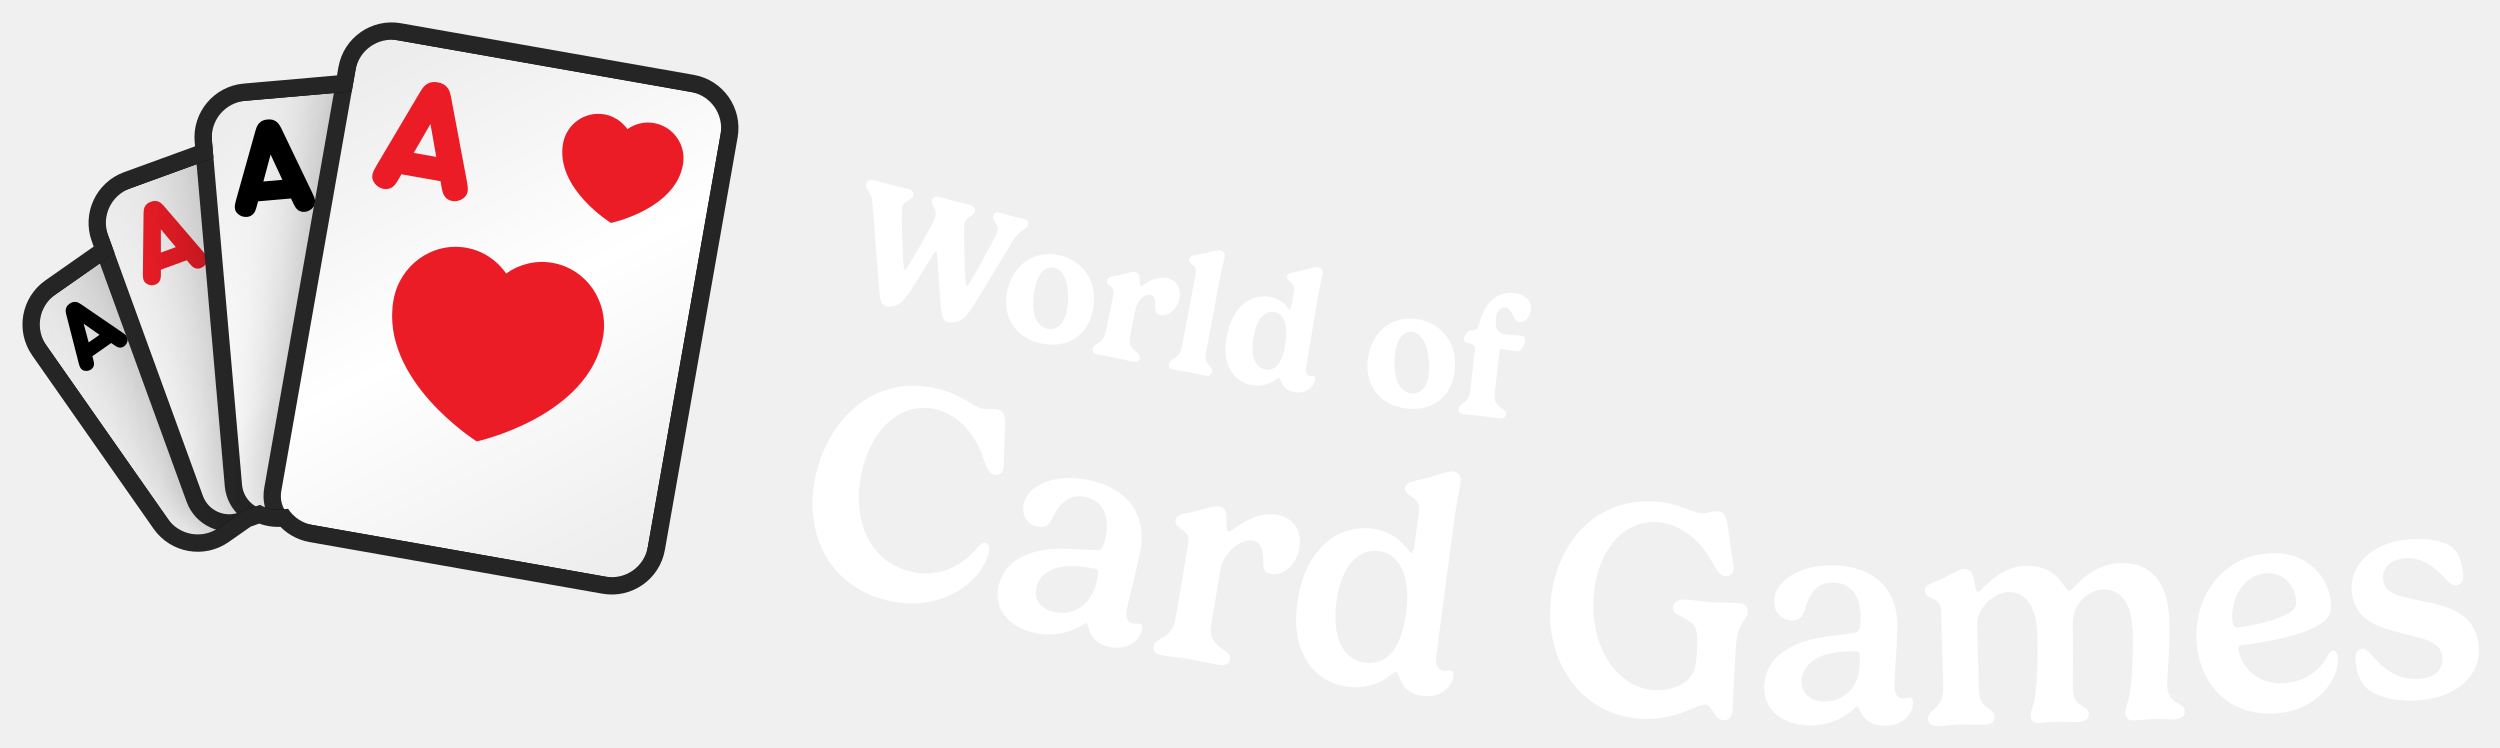
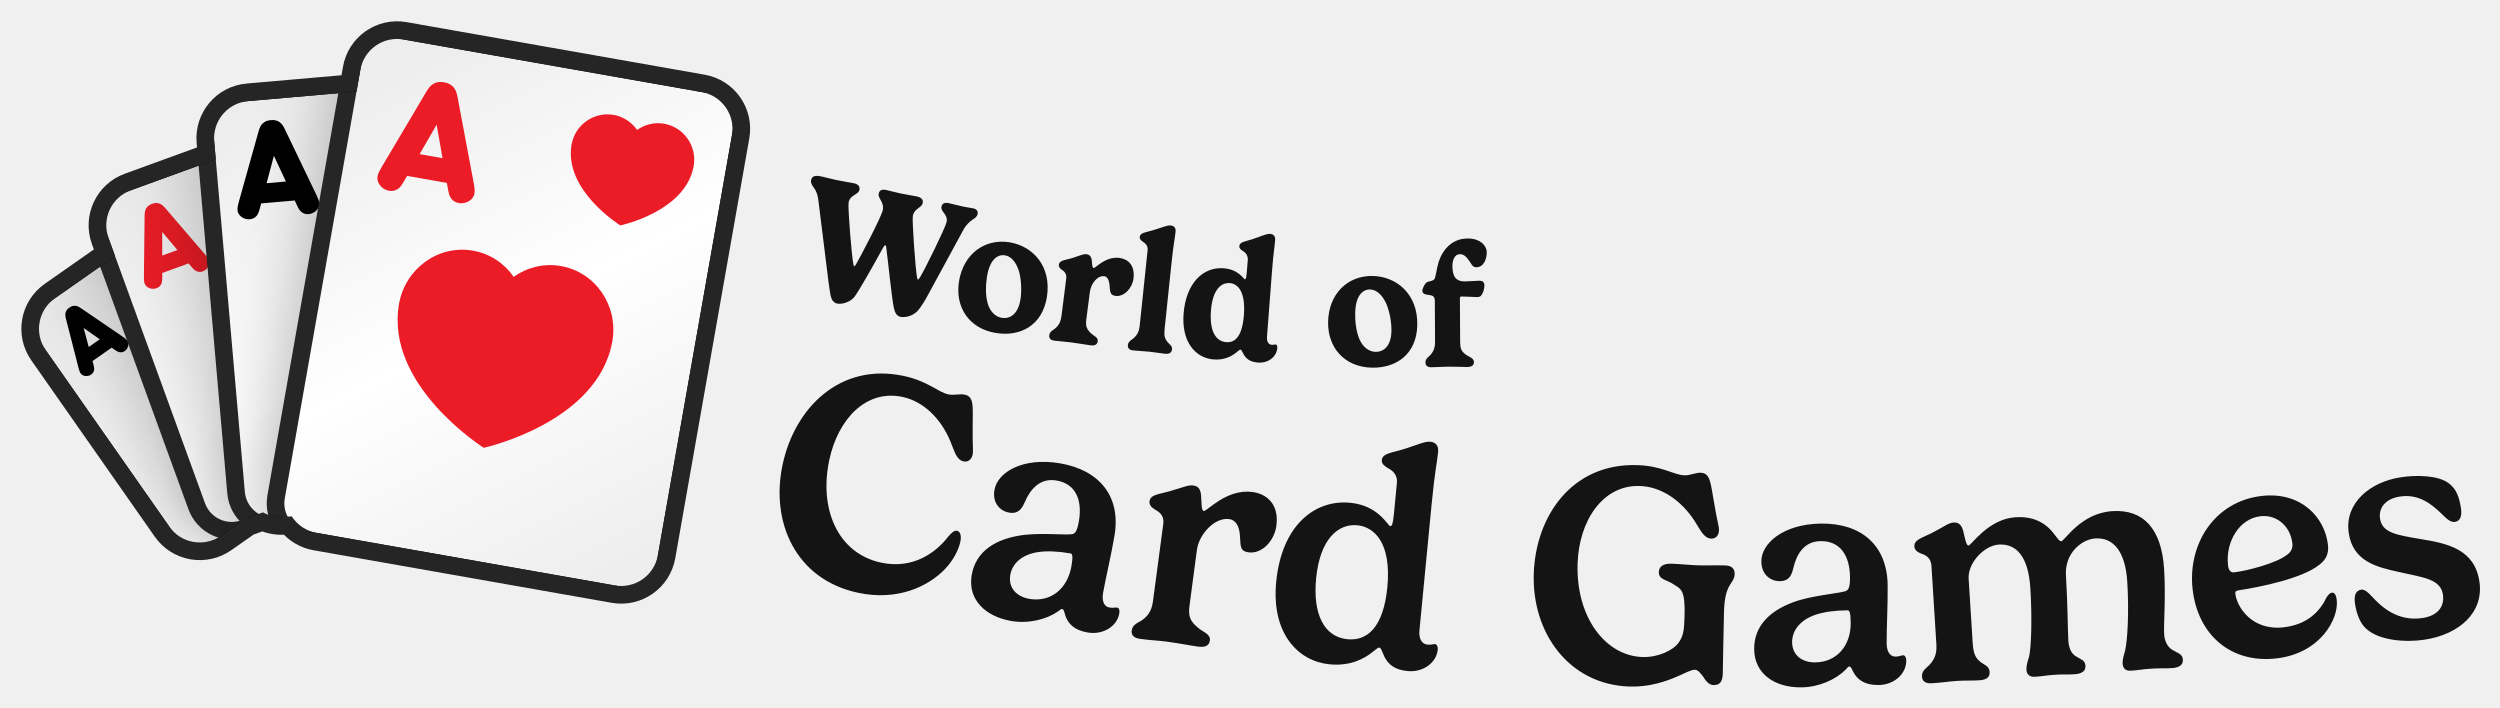
- <svg xmlns="http://www.w3.org/2000/svg" xmlns:xlink="http://www.w3.org/1999/xlink" viewBox="-3.68 -3.68 435.23 130.06" width="435.23" height="130.06">
+ <svg xmlns="http://www.w3.org/2000/svg" xmlns:xlink="http://www.w3.org/1999/xlink" viewBox="-3.42 -3.42 427.58 120.99" width="427.58" height="120.99">
  <defs>
    <rect id="path-1" x="0" y="0" width="5464" height="1280" />
    <rect id="path-3" x="0" y="0" width="1279.966" height="1280" />
    <path d="M654.667,7.381 L1041.451,230.691 C1067.755,245.877 1076.767,279.512 1061.581,305.816 L747.051,850.597 C731.865,876.902 698.23,885.914 671.926,870.727 L285.142,647.418 C271.344,639.451 262.304,626.408 259.019,612.01 L248.673,609.238 C237.588,606.268 228.207,600.115 221.247,592.027 L200.473,592.025 C198.498,592.025 196.547,591.921 194.626,591.718 L151.468,603.281 C122.13,611.142 91.974,593.731 84.112,564.393 L1.886,257.522 C-5.975,228.183 11.436,198.027 40.774,190.166 L145.477,162.11 L145.477,133.795 C145.477,103.422 170.1,78.799 200.473,78.799 L333.867,78.799 L340.716,53.24 C348.577,23.901 378.734,6.491 408.072,14.352 L563.147,55.903 L579.542,27.511 C594.728,1.207 628.363,-7.806 654.667,7.381 Z" id="path-5" />
    <filter x="-59.0%" y="-44.4%" width="218.0%" height="188.8%" filterUnits="objectBoundingBox" id="filter-7">
      <feOffset dx="0" dy="0" in="SourceAlpha" result="shadowOffsetOuter1" />
      <feGaussianBlur stdDeviation="64" in="shadowOffsetOuter1" result="shadowBlurOuter1" />
      <feColorMatrix values="0 0 0 0 0   0 0 0 0 0   0 0 0 0 0  0 0 0 0.32 0" type="matrix" in="shadowBlurOuter1" result="shadowMatrixOuter1" />
      <feMerge>
        <feMergeNode in="shadowMatrixOuter1" />
        <feMergeNode in="SourceGraphic" />
      </feMerge>
    </filter>
    <linearGradient x1="21.639%" y1="0%" x2="78.361%" y2="100%" id="linearGradient-8">
      <stop stop-color="#EDEDED" offset="0%" />
      <stop stop-color="#FFFFFF" offset="50.295%" />
      <stop stop-color="#EEEEEE" offset="100%" />
    </linearGradient>
    <filter x="-49.2%" y="-37.0%" width="198.3%" height="174.0%" filterUnits="objectBoundingBox" id="filter-9">
      <feOffset dx="0" dy="0" in="SourceAlpha" result="shadowOffsetOuter1" />
      <feGaussianBlur stdDeviation="64" in="shadowOffsetOuter1" result="shadowBlurOuter1" />
      <feColorMatrix values="0 0 0 0 0   0 0 0 0 0   0 0 0 0 0  0 0 0 0.32 0" type="matrix" in="shadowBlurOuter1" result="shadowMatrixOuter1" />
      <feMerge>
        <feMergeNode in="shadowMatrixOuter1" />
        <feMergeNode in="SourceGraphic" />
      </feMerge>
    </filter>
    <linearGradient x1="21.639%" y1="0%" x2="78.361%" y2="100%" id="linearGradient-10">
      <stop stop-color="#EDEDED" offset="0%" />
      <stop stop-color="#FFFFFF" offset="50.295%" />
      <stop stop-color="#EEEEEE" offset="100%" />
    </linearGradient>
    <filter x="-41.0%" y="-30.9%" width="181.9%" height="161.7%" filterUnits="objectBoundingBox" id="filter-11">
      <feOffset dx="0" dy="0" in="SourceAlpha" result="shadowOffsetOuter1" />
      <feGaussianBlur stdDeviation="64" in="shadowOffsetOuter1" result="shadowBlurOuter1" />
      <feColorMatrix values="0 0 0 0 0   0 0 0 0 0   0 0 0 0 0  0 0 0 0.32 0" type="matrix" in="shadowBlurOuter1" result="shadowMatrixOuter1" />
      <feMerge>
        <feMergeNode in="shadowMatrixOuter1" />
        <feMergeNode in="SourceGraphic" />
      </feMerge>
    </filter>
    <linearGradient x1="21.639%" y1="0%" x2="78.361%" y2="100%" id="linearGradient-12">
      <stop stop-color="#EDEDED" offset="0%" />
      <stop stop-color="#FFFFFF" offset="50.295%" />
      <stop stop-color="#EEEEEE" offset="100%" />
    </linearGradient>
    <filter x="-34.1%" y="-25.7%" width="168.3%" height="151.4%" filterUnits="objectBoundingBox" id="filter-13">
      <feOffset dx="0" dy="0" in="SourceAlpha" result="shadowOffsetOuter1" />
      <feGaussianBlur stdDeviation="64" in="shadowOffsetOuter1" result="shadowBlurOuter1" />
      <feColorMatrix values="0 0 0 0 0   0 0 0 0 0   0 0 0 0 0  0 0 0 0.32 0" type="matrix" in="shadowBlurOuter1" result="shadowMatrixOuter1" />
      <feMerge>
        <feMergeNode in="shadowMatrixOuter1" />
        <feMergeNode in="SourceGraphic" />
      </feMerge>
    </filter>
    <linearGradient x1="21.639%" y1="0%" x2="78.361%" y2="100%" id="linearGradient-14">
      <stop stop-color="#EDEDED" offset="0%" />
      <stop stop-color="#FFFFFF" offset="50.295%" />
      <stop stop-color="#EEEEEE" offset="100%" />
    </linearGradient>
  </defs>
  <g transform="translate(-11.594,-23.478) scale(0.11594)">
    <mask id="mask-4" fill="white">
      <use xlink:href="#path-3" />
    </mask>
    <g id="Mask" />
    <g id="Group" stroke-width="1" fill-rule="evenodd" mask="url(#mask-4)">
      <g transform="translate(700.504, 678.0126) rotate(-20) translate(-700.504, -678.0126)translate(166.0272, 238.9585)">
        <g transform="translate(-0, -0)">
          <mask id="mask-6" fill="white">
            <use xlink:href="#path-5" />
          </mask>
          <path stroke="#252525" stroke-width="26" d="M661.167,-3.877 L1047.951,219.432 C1080.473,238.209 1091.616,279.794 1072.839,312.316 L758.31,857.097 C739.533,889.619 697.948,900.762 665.426,881.986 L278.642,658.676 C264.448,650.481 253.966,637.684 248.632,622.685 L245.308,621.795 C234.009,618.767 223.884,612.979 215.705,605.026 L200.473,605.025 C198.91,605.025 197.353,604.972 195.803,604.861 L154.833,615.838 C118.559,625.557 81.275,604.031 71.555,567.758 L-10.671,260.886 C-20.39,224.613 1.136,187.328 37.41,177.609 L132.477,152.135 L132.477,133.795 C132.477,96.242 162.92,65.799 200.473,65.799 L323.892,65.799 L328.159,49.875 C337.879,13.602 375.163,-7.925 411.436,1.795 L556.877,40.764 L568.283,21.011 C587.06,-11.511 628.645,-22.654 661.167,-3.877 Z" />
          <g mask="url(#mask-6)">
            <g transform="translate(-12.346, -20.1207)">
              <g id="small_spade_1" filter="url(#filter-7)" transform="translate(210.9129, 389.3938) rotate(-15) translate(-210.9129, -389.3938)translate(49.8576, 175.5497)">
                <rect id="Background" stroke="#252525" stroke-width="26" fill="url(#linearGradient-8)" x="-13" y="-13" width="348.11" height="453.688" rx="54.996" />
                <path d="M243.897,27.593 C243.897,27.593 294.439,46.921 294.501,83.212 C294.501,98.995 281.209,111.813 264.79,111.831 C259.556,111.836 254.629,110.478 250.35,108.157 L256.538,128.766 L231.229,128.766 L237.404,108.197 C233.153,110.517 228.26,111.881 223.047,111.892 C206.62,111.901 193.284,99.118 193.266,83.326 C193.205,47.045 243.897,27.593 243.897,27.593 Z" id="Spade-small" fill="#000000" />
                <path d="M24.778,103.856 L51.007,34.253 C52.733,29.769 54.044,27.838 56.046,26.251 C58.462,24.32 61.015,23.561 64.605,23.561 C68.194,23.561 70.748,24.32 73.164,26.251 C75.165,27.838 76.477,29.769 78.202,34.253 L104.431,103.856 C106.709,109.926 108.228,114.686 103.603,119.308 C101.463,121.446 98.219,122.895 94.906,122.895 C92.214,122.895 89.798,121.998 88.073,120.412 C86.002,118.549 85.105,116.687 83.31,111.72 L81.861,107.719 L47.349,107.719 L45.899,111.72 C44.105,116.687 43.207,118.549 41.137,120.412 C39.411,121.998 36.995,122.895 34.303,122.895 C30.99,122.895 27.746,121.446 25.606,119.308 C20.982,114.686 22.5,109.926 24.778,103.856 Z M74.544,87.576 L64.605,60.259 L54.665,87.576 L74.544,87.576 Z" id="A" fill="#000000" />
              </g>
              <g id="small_diamond_1" filter="url(#filter-9)" transform="translate(351.0898, 355.5329) rotate(-360) translate(-351.0898, -355.5329)translate(157.8235, 98.9199)">
                <rect id="Background" stroke="#252525" stroke-width="26" fill="url(#linearGradient-10)" x="-13" y="-13" width="412.533" height="539.226" rx="54.996" />
                <polygon id="Diamond-small" fill="#EB1B28" points="300.954 22.074 353.401 93.826 300.954 165.557 248.485 93.826" />
                <path d="M29.802,125.878 L61.277,42.355 C63.348,36.974 64.921,34.657 67.323,32.753 C70.222,30.435 73.287,29.524 77.594,29.524 C81.901,29.524 84.966,30.435 87.865,32.753 C90.267,34.657 91.841,36.974 93.911,42.355 L125.386,125.878 C128.119,133.163 129.942,138.875 124.392,144.421 C121.824,146.987 117.932,148.725 113.956,148.725 C110.725,148.725 107.826,147.649 105.756,145.745 C103.271,143.51 102.194,141.275 100.041,135.315 L98.301,130.514 L56.887,130.514 L55.148,135.315 C52.994,141.275 51.917,143.51 49.432,145.745 C47.362,147.649 44.463,148.725 41.232,148.725 C37.257,148.725 33.364,146.987 30.796,144.421 C25.247,138.875 27.069,133.163 29.802,125.878 Z M89.521,106.343 L77.594,73.562 L65.667,106.343 L89.521,106.343 Z" id="A" fill="#EB1B28" />
              </g>
              <g id="small_clover_1" filter="url(#filter-11)" transform="translate(511.6136, 377.7066) rotate(-345) translate(-511.6136, -377.7066)translate(279.6941, 69.771)">
                <rect id="Background" stroke="#252525" stroke-width="26" fill="url(#linearGradient-12)" x="-13" y="-13" width="489.839" height="641.871" rx="54.996" />
                <path d="M347.866,39.734 C367.599,39.734 383.595,55.536 383.595,75.06 C383.595,84.425 379.905,92.946 373.883,99.274 C378.307,97.333 383.203,96.253 388.353,96.253 C408.072,96.253 424.081,112.082 424.081,131.58 C424.081,151.104 408.072,166.919 388.353,166.919 C372.39,166.919 358.858,156.556 354.282,142.251 C354.334,142.684 354.408,143.092 354.506,143.474 C358.945,160.826 367.798,185.424 367.798,185.424 L328,185.424 C328,185.424 336.827,160.734 341.253,143.474 C341.354,143.079 341.428,142.656 341.479,142.206 C336.916,156.534 323.372,166.919 307.393,166.919 C287.646,166.919 271.677,151.104 271.677,131.58 C271.677,112.082 287.646,96.253 307.393,96.253 C312.539,96.253 317.432,97.331 321.855,99.271 C315.837,92.944 312.15,84.424 312.15,75.06 C312.15,55.536 328.133,39.734 347.866,39.734 Z" id="Clover-small" fill="#000000" />
                <path d="M28.576,146.475 L66.345,46.247 C68.83,39.79 70.719,37.009 73.601,34.724 C77.08,31.943 80.758,30.85 85.926,30.85 C91.095,30.85 94.772,31.943 98.251,34.724 C101.133,37.009 103.022,39.79 105.507,46.247 L143.276,146.475 C146.556,155.216 148.743,162.07 142.084,168.726 C139.003,171.805 134.331,173.891 129.56,173.891 C125.684,173.891 122.205,172.6 119.72,170.315 C116.738,167.633 115.446,164.951 112.862,157.799 L110.775,152.038 L61.078,152.038 L58.99,157.799 C56.406,164.951 55.114,167.633 52.132,170.315 C49.647,172.6 46.168,173.891 42.292,173.891 C37.521,173.891 32.85,171.805 29.768,168.726 C23.109,162.07 25.296,155.216 28.576,146.475 Z M100.239,123.032 L85.926,83.696 L71.613,123.032 L100.239,123.032 Z" id="A" fill="#000000" />
              </g>
              <g id="small_heart_1" filter="url(#filter-13)" transform="translate(675.6425, 459.1748) rotate(-330) translate(-675.6425, -459.1748)translate(397.3371, 89.6494)">
                <rect id="Background" stroke="#252525" stroke-width="26" fill="url(#linearGradient-14)" x="-13" y="-13" width="582.611" height="765.051" rx="54.996" />
                <path d="M341.635,288.824 C315.976,288.845 292.736,299.456 275.815,316.611 C258.851,299.507 235.579,288.948 209.909,288.989 C158.08,289.041 116.117,332.207 116.16,385.365 C116.309,507.485 276.113,572.616 276.113,572.616 C276.113,572.616 435.789,507.092 435.619,384.932 C435.544,331.774 393.497,288.752 341.635,288.824" id="Heart-big" fill="#EB1B28" />
                <path d="M417.458,71.521 C407.751,61.933 394.392,55.711 379.689,55.711 C350.027,55.745 325.983,79.908 326.015,109.677 C326.095,178.084 417.593,214.563 417.593,214.563 C417.593,214.563 508.981,177.883 508.901,109.459 C508.854,79.674 484.777,55.594 455.084,55.627 C440.412,55.627 427.165,61.899 417.458,71.521 Z" id="Heart-small" fill="#EB1B28" />
                <path d="M56.059,190.564 L101.383,70.289 C104.365,62.541 106.631,59.203 110.09,56.462 C114.264,53.124 118.677,51.813 124.88,51.813 C131.082,51.813 135.495,53.124 139.67,56.462 C143.129,59.203 145.395,62.541 148.377,70.289 L193.701,190.564 C197.637,201.054 200.261,209.278 192.269,217.265 C188.572,220.96 182.966,223.464 177.241,223.464 C172.589,223.464 168.415,221.914 165.433,219.172 C161.855,215.954 160.304,212.735 157.203,204.153 L154.698,197.239 L95.061,197.239 L92.556,204.153 C89.455,212.735 87.905,215.954 84.327,219.172 C81.345,221.914 77.17,223.464 72.518,223.464 C66.793,223.464 61.187,220.96 57.49,217.265 C49.499,209.278 52.123,201.054 56.059,190.564 Z M142.055,162.432 L124.88,115.228 L107.704,162.432 L142.055,162.432 Z" id="A" fill="#EB1B28" />
              </g>
            </g>
          </g>
        </g>
      </g>
    </g>
  </g>
-   <path fill="#ffffff" d="M158.8 40.6C159.02 40.23 159.2 40.02 159.3 40.04C159.37 40.06 159.44 40.2 159.44 40.48C159.65 42.76 159.99 49.45 160.27 50.87C160.43 51.69 160.68 52.24 161.39 52.42C161.82 52.53 163.27 52.52 164.29 51.53C164.83 50.99 165.69 49.76 166.32 48.69L172.69 38.17C173.9 36.13 175.06 36.43 175.32 35.45C175.44 34.96 175.2 34.59 174.64 34.45C174.06 34.3 173.49 34.21 172.91 34.06C172.28 33.9 171.06 33.51 170.5 33.36C169.68 33.15 169.33 33.44 169.21 33.9C168.98 34.78 170.3 35.26 169.96 36.55C169.7 37.56 165.82 44.56 165 45.76C164.81 46.03 164.67 46.19 164.6 46.17C164.55 46.16 164.5 46.03 164.46 45.77C164.26 44.46 164.04 36 164.24 35.23C164.58 33.93 165.81 33.99 166.03 33.14C166.18 32.55 165.82 32.15 165.1 31.96C164.35 31.77 163.44 31.61 162.29 31.31C161.66 31.15 160.44 30.76 159.87 30.61C159.06 30.4 158.71 30.69 158.59 31.15C158.36 32.03 159.52 32.59 159.14 34.07C158.85 35.17 154.89 41.96 154.18 43.02C154.07 43.2 153.91 43.41 153.83 43.39C153.77 43.37 153.72 43.22 153.7 43.06C153.47 41.7 153.18 33.18 153.38 32.43C153.72 31.11 155.09 31.25 155.32 30.37C155.46 29.84 155.19 29.4 154.43 29.2C153.66 29 152.61 28.81 151.42 28.5C150.21 28.19 149.62 27.96 148.93 27.78C147.89 27.51 147.33 27.61 147.14 28.34C147.02 28.8 147.31 29.29 147.53 29.61C148.04 30.37 148.17 31.11 148.22 31.79L149.31 45.84C149.38 46.86 149.52 47.97 149.54 48.09C149.66 48.91 149.95 49.46 150.66 49.64C151.07 49.75 152.48 49.73 153.5 48.74C154.2 48.04 157.29 43.1 158.8 40.6ZM179.84 42.92C180.82 43.14 181.65 44.12 182.05 45.8C182.35 47.22 182.33 49.14 182 50.61C181.42 53.17 179.95 53.85 178.62 53.55C177.59 53.32 176.71 52.44 176.36 50.93C176.05 49.47 176.23 47.69 176.53 46.35C177.18 43.46 178.58 42.63 179.84 42.92ZM171.7 46.87C170.72 51.23 172.92 55.05 177.45 56.08C181.53 57 185.44 55.35 186.53 50.5C187.7 45.35 184.75 41.65 180.74 40.75C176.52 39.79 172.74 42.27 171.7 46.87ZM196.66 47.66C197.17 47.76 197.44 48.35 197.44 49.3C197.46 50.35 197.38 50.96 198.34 51.15C199.78 51.45 201.28 50.05 201.61 48.45C202.08 46.14 200.89 45.02 199.47 44.72C197.12 44.25 195.27 46.19 194.95 46.13C194.7 46.08 194.74 45.46 194.74 44.87C194.68 44.09 194.42 43.79 193.89 43.68C193.38 43.58 192.92 43.82 191.34 44.18C190.14 44.44 189.21 44.38 189.06 45.13C188.98 45.52 189.2 45.76 189.47 46.01C189.87 46.29 190.32 46.75 190.15 47.59L188.87 53.88C188.72 54.63 188.48 55.37 187.61 55.98C187.28 56.2 186.67 56.41 186.54 57.04C186.46 57.47 186.61 57.88 187.33 58.03C188.57 58.28 189.19 58.33 190.18 58.53C191.62 58.83 192.6 59.1 193.45 59.27C194.3 59.45 194.64 59.15 194.74 58.66C194.87 57.99 194.07 57.67 193.67 57.21C192.98 56.43 192.84 55.91 193.07 54.75L194 50.18C194.29 48.77 195.49 47.42 196.66 47.66ZM209.52 41.05C209.65 40.38 209.34 40.02 208.77 39.91C208.13 39.79 207.16 40.2 205.62 40.5C204.41 40.76 203.48 40.72 203.35 41.42C203.27 41.82 203.53 42.06 203.8 42.29C204.2 42.58 204.64 43.06 204.51 43.79L202.12 56.53C201.98 57.27 201.75 58.01 200.88 58.64C200.57 58.87 199.95 59.08 199.83 59.71C199.75 60.15 199.92 60.56 200.63 60.69C201.69 60.89 202.53 60.97 203.5 61.15C204.26 61.29 205.25 61.56 206.01 61.7C206.86 61.86 207.2 61.56 207.29 61.06C207.42 60.4 206.94 60.21 206.6 59.69C206.24 59.16 206.09 58.67 206.31 57.52L208.36 46.56C209.07 42.75 209.23 42.6 209.52 41.05ZM216.66 60.64C214.84 60.33 213.97 58.42 214.54 55.05C215.13 51.53 216.65 50.37 218.19 50.63C219.52 50.85 220.75 52.31 220.09 56.25C219.48 59.93 218.14 60.88 216.66 60.64ZM221.77 64.6C223.46 64.88 225.02 63.93 225.27 62.39C225.33 62.06 225.22 61.81 225.06 61.79C224.85 61.75 224.68 61.83 224.37 61.78C223.72 61.67 223.58 60.98 223.68 60.41L225.5 49.52C226.14 45.69 226.3 45.54 226.56 43.98C226.68 43.31 226.36 42.96 225.79 42.86C225.14 42.75 224.15 43.17 222.63 43.51C221.41 43.78 220.48 43.76 220.36 44.47C220.3 44.86 220.59 45.11 220.87 45.34C221.27 45.61 221.72 46.16 221.59 46.95L221.24 49.06C221.07 50.04 220.95 50.23 220.8 50.21C220.57 50.17 219.93 48.43 217.33 48C213.97 47.44 210.72 49.83 209.83 55.17C209.01 60.09 211.31 62.89 214.26 63.38C216.16 63.7 217.46 63.05 218.21 62.55C218.6 62.3 218.83 62.1 218.96 62.12C219.14 62.15 219.18 62.4 219.31 62.65C219.74 63.83 220.45 64.37 221.77 64.6ZM242.18 54.1C243.18 54.23 244.1 55.13 244.65 56.76C245.08 58.15 245.23 60.06 245.04 61.57C244.7 64.16 243.3 64.98 241.94 64.8C240.9 64.66 239.94 63.86 239.46 62.39C239.01 60.97 239.02 59.19 239.2 57.82C239.59 54.88 240.9 53.93 242.18 54.1ZM234.45 58.78C233.86 63.21 236.4 66.82 241.01 67.42C245.15 67.97 248.89 65.97 249.54 61.04C250.23 55.8 246.96 52.39 242.88 51.85C238.59 51.29 235.06 54.11 234.45 58.78ZM257.38 57.39C257.41 57.07 257.55 57.04 257.64 57.05C258.14 57.1 260.02 57.43 260.37 57.47C260.66 57.5 260.86 57.44 260.99 57.33C261.45 56.98 261.75 56.16 261.8 55.67C261.88 54.99 261.51 54.79 261.04 54.74C260.65 54.69 259.11 54.62 258.58 54.57C256.89 54.38 256.58 53.3 256.76 51.7C256.88 50.62 257.42 49.74 258.27 49.84C259.11 49.93 259.47 50.7 259.85 51.42C260.07 51.88 260.2 52.32 260.81 52.39C262.09 52.54 262.74 51.16 262.86 50.06C262.99 48.87 261.96 47.56 259.89 47.32C257.26 47.03 255.43 48.71 254.5 50.75C254.02 51.81 253.68 53.38 253.4 53.6C252.98 53.91 252.41 53.79 252.05 53.97C251.71 54.17 251.21 54.87 251.16 55.32C251.1 55.87 251.61 56 252.44 56.21C252.9 56.36 253.14 56.62 253.07 57.23L252.3 64.2C252.21 64.95 252.02 65.71 251.21 66.4C250.9 66.65 250.32 66.91 250.25 67.55C250.2 67.99 250.4 68.38 251.12 68.46C252.17 68.58 253.05 68.6 254.01 68.71C255.48 68.88 256.41 69.05 257.25 69.15C258.12 69.25 258.44 68.92 258.5 68.42C258.57 67.74 257.74 67.45 257.29 67.04C256.53 66.33 256.43 65.86 256.56 64.69Z" />
-   <path fill="#ffffff" d="M138.48 78.46C136.03 88.22 140 98.16 150.61 100.81C157.28 102.49 162.64 100.19 165.65 97.25C167.11 95.78 168.05 94.1 168.41 92.66C168.59 91.94 168.56 90.97 167.91 90.81C167.4 90.68 166.86 91.21 166.33 91.78C164.13 94.44 160.14 97.16 154.74 95.8C147.37 93.96 144.4 86.26 146.49 77.92C148.21 71.05 153.16 66.05 159.39 67.61C162.89 68.49 165.76 71.45 167.28 75.44C167.92 77.13 168.19 78.68 169.43 78.99C170.1 79.16 170.78 78.84 171.02 77.88C171.18 77.21 171.03 76.3 171.2 73C171.3 69.75 171.68 68.01 170.04 67.6C169.14 67.37 168.26 67.7 167.18 67.43C165.51 67.01 163.81 65.05 159.71 64.03C148.9 61.32 140.89 68.83 138.48 78.46ZM187.25 97.49C186.43 101.47 183.42 103.61 179.88 102.88C177.65 102.42 176.29 100.85 176.73 98.69C177.11 96.84 178.71 95.27 181.65 94.93C183.23 94.77 185.02 94.92 187.17 95.36C187.51 95.43 187.57 95.93 187.25 97.49ZM179.37 91.91C174.49 92.35 170.98 94.39 170.14 98.47C169.29 102.63 172.24 105.65 176.64 106.55C179.6 107.16 182.66 106.49 184.69 105.2C184.94 105.03 185.21 104.76 185.4 104.8C185.58 104.84 185.69 105.08 185.75 105.33C186.14 107.39 187.42 108.52 189.63 108.98C192.23 109.51 194.68 108.12 195.14 105.88C195.27 105.29 195.07 104.95 194.86 104.9C194.47 104.82 194.17 104.98 193.54 104.85C192.4 104.61 192.26 103.45 192.49 102.3C192.98 99.94 194.09 95.99 194.78 92.61C196.16 85.88 192.59 81.27 185.88 79.89C179.51 78.58 175.15 81.08 174.54 84.07C174.07 86.35 175.46 87.72 176.92 88.02C178.35 88.32 179.04 87.59 179.62 86.38C180.68 84.11 182.42 82.24 185.2 82.81C188.63 83.52 189.48 86.51 188.79 89.87C188.45 91.5 188.11 91.87 187.78 92.01C187.06 92.33 182.95 91.65 179.37 91.91ZM214.49 90.44C215.61 90.63 216.18 91.72 216.23 93.37C216.29 95.05 216.08 95.98 217.6 96.24C219.88 96.62 222.08 94.44 222.51 91.87C223.14 88.16 221.02 86.35 218.64 85.94C214.22 85.2 210.75 89 210.2 88.91C209.75 88.83 209.87 87.48 209.82 86.2C209.75 85.04 209.33 84.62 208.52 84.48C207.66 84.33 206.73 84.77 204.39 85.34C202.57 85.79 201.17 85.77 200.98 86.92C200.87 87.55 201.29 87.97 201.79 88.32C202.65 88.82 203.42 89.49 203.2 90.85L200.99 103.9C200.76 105.24 200.36 106.33 198.89 107.26C198.32 107.6 197.33 107.89 197.16 108.88C197.05 109.54 197.32 110.18 198.58 110.39C200.75 110.75 201.45 110.74 203.07 111.01C205.3 111.39 207.03 111.82 208.42 112.05C209.83 112.29 210.34 111.81 210.47 111.05C210.65 109.98 209.25 109.52 208.53 108.84C207.24 107.71 206.87 106.84 207.18 105.03L208.79 95.5C209.23 92.86 212 90.02 214.49 90.44ZM234 111.68C230.05 111.16 228.18 107.27 228.99 101.09C229.87 94.43 233.05 91.83 236.37 92.27C239.24 92.64 242.11 95.46 241.11 103.01C240.2 109.93 237.31 112.12 234 111.68ZM244.07 117.48C246.68 117.82 249.05 116.26 249.35 114C249.43 113.4 249.18 113.07 248.97 113.04C248.57 112.99 248.31 113.17 247.65 113.08C246.49 112.93 246.19 111.76 246.35 110.61L249.16 89.24C249.97 83.08 250.3 82.43 250.59 80.22C250.74 79.11 250.25 78.54 249.3 78.42C248.28 78.28 246.84 79 244.24 79.65C242.44 80.11 241.07 80.17 240.92 81.27C240.84 81.91 241.38 82.3 241.89 82.66C242.77 83.12 243.54 83.95 243.38 85.21L242.65 90.68C242.44 92.32 242.24 92.64 241.97 92.6C241.53 92.54 240.14 89.01 235.28 88.37C229.2 87.57 223.41 91.87 222.15 101.45C220.98 110.29 225.45 115.16 230.8 115.86C234.35 116.33 236.74 115.07 238.07 114.12C238.74 113.65 239.12 113.27 239.35 113.3C239.61 113.33 239.73 113.7 239.89 114.09C240.59 116.27 241.92 117.2 244.07 117.48ZM281.91 121.45C285.3 121.68 288.21 120.78 290.2 119.99C291.57 119.47 292.56 118.92 293.22 118.97C293.73 119 294.16 119.64 294.6 120.26C295.12 121.2 295.68 121.66 296.26 121.7C297.48 121.78 297.85 121.03 297.93 119.79C298.04 118.17 298.33 111.81 298.52 109.11C298.85 104.16 300.44 104.61 300.56 102.84C300.62 102.02 300.15 101.4 299.07 101.33C297.24 101.2 295.99 101.25 294.32 101.14C293.1 101.06 291.2 100.8 289.82 100.7C288.39 100.61 287.67 101.12 287.6 102.07C287.52 103.37 289.03 103.47 289.99 104.2C291.29 105.08 292.05 105.19 291.74 109.85C291.58 112.23 291.41 113.1 290.62 114.16C289.68 115.48 287.05 116.66 284.29 116.48C278.04 116.06 273.15 109.37 273.77 100.1C274.26 92.9 278.47 86.8 284.88 87.23C288.48 87.47 291.83 89.88 294.03 93.54C294.96 95.09 295.5 96.56 296.77 96.65C297.46 96.7 298.08 96.26 298.14 95.28C298.19 94.59 297.88 93.72 297.46 90.44C296.98 87.22 297.05 85.44 295.35 85.33C294.43 85.27 293.62 85.74 292.51 85.67C290.79 85.55 288.77 83.93 284.56 83.64C273.44 82.9 266.89 91.71 266.22 101.62C265.55 111.65 271.53 120.75 281.91 121.45ZM320.1 111.8C320.01 115.86 317.43 118.51 313.82 118.43C311.54 118.38 309.92 117.07 309.97 114.86C310.02 112.98 311.31 111.15 314.14 110.29C315.66 109.84 317.44 109.67 319.65 109.72C319.99 109.73 320.14 110.21 320.1 111.8ZM311.36 107.73C306.63 109.03 303.54 111.67 303.45 115.83C303.35 120.08 306.8 122.52 311.28 122.62C314.31 122.69 317.2 121.48 318.97 119.85C319.18 119.64 319.4 119.33 319.59 119.33C319.77 119.33 319.93 119.55 320.03 119.79C320.78 121.75 322.25 122.63 324.5 122.68C327.16 122.74 329.32 120.93 329.37 118.65C329.39 118.04 329.13 117.74 328.92 117.74C328.52 117.73 328.25 117.93 327.61 117.92C326.44 117.89 326.1 116.77 326.12 115.6C326.18 113.19 326.56 109.11 326.64 105.66C326.8 98.79 322.45 94.89 315.61 94.74C309.11 94.59 305.26 97.82 305.19 100.87C305.14 103.21 306.76 104.31 308.25 104.34C309.71 104.37 310.26 103.53 310.6 102.24C311.24 99.81 312.62 97.67 315.46 97.73C318.96 97.81 320.33 100.6 320.25 104.03C320.22 105.7 319.94 106.12 319.64 106.32C319 106.76 314.83 106.82 311.36 107.73ZM356.58 99.19C356.24 99.2 355.98 98.7 355.4 97.92C353.85 95.68 351.6 94.74 348.94 94.81C344.2 94.94 341.21 99.36 340.71 99.37C340.28 99.38 340.14 98.03 339.87 96.79C339.57 95.66 339.06 95.33 338.26 95.35C337.38 95.38 336.71 95.98 334.54 97C332.83 97.79 331.41 98.04 331.44 99.21C331.46 99.9 332.02 100.23 332.54 100.45C333.39 100.77 334.2 101.25 334.24 102.63L334.62 115.87C334.65 117.22 334.5 118.37 333.29 119.57C332.82 120.01 331.93 120.49 331.96 121.49C331.98 122.16 332.37 122.73 333.59 122.7C335.23 122.65 336.53 122.48 338.04 122.44C339.34 122.4 340.4 122.5 341.78 122.47C343.16 122.43 343.57 121.86 343.55 121.09C343.52 120.05 342.69 119.92 341.96 119.25C341.2 118.58 340.88 117.84 340.83 116.01L340.52 105.06C340.45 102.38 343.34 99.46 345.89 99.38C348.96 99.3 350.87 101.74 351.01 106.97C351.16 112.17 350.82 117.14 350.39 118.72C350.22 119.23 349.84 120.14 349.87 120.99C349.89 121.65 350.25 122.23 351.26 122.2C352.58 122.16 353.16 122.01 354.78 121.97C356.13 121.93 356.85 122.04 358.05 122.01C359.45 121.97 360 121.42 359.97 120.63C359.94 119.62 359.17 119.51 358.28 118.87C357.49 118.28 357.22 117.23 357.19 116.19C357.14 114.44 357.31 109.95 357.17 105.07C357.07 101.27 360.08 98.98 362.42 98.92C365.49 98.83 367.47 101.27 367.62 106.5C367.77 111.7 367.3 116.68 366.84 118.26C366.69 118.76 366.32 119.68 366.34 120.53C366.36 121.19 366.72 121.76 367.7 121.74C369.06 121.7 369.64 121.55 371.26 121.5C372.58 121.47 373.57 121.57 374.73 121.54C376.14 121.5 376.68 120.95 376.66 120.16C376.63 119.15 375.83 119.04 374.88 118.4C374.05 117.84 373.64 116.76 373.61 115.73C373.57 113.98 374.13 109.42 373.99 104.54C373.8 97.72 370.86 94.19 365.5 94.34C360.03 94.5 357.19 99.17 356.58 99.19ZM396.07 100.94C396.13 101.68 395.88 102.23 395.3 102.7C393.38 104.26 387.95 105.38 385.94 105.54C385.31 105.59 385 105.1 384.94 104.28C384.63 100.37 387.06 96.4 390.79 96.11C393.57 95.89 395.84 97.97 396.07 100.94ZM400.45 104.83C401.56 104.08 402.28 103.06 402.15 101.42C401.78 96.63 397.83 92.12 391.14 92.65C383.01 93.28 378.14 100.42 378.75 108.2C379.36 115.98 384.82 121.12 392.65 120.51C400.19 119.92 403.57 114.11 403.32 110.91C403.25 109.96 402.95 109.56 402.52 109.59C402.21 109.62 401.86 109.96 401.6 110.36C400.37 112.74 398.12 114.91 394.07 115.23C388.6 115.66 386.19 111.43 386.01 109.18C385.98 108.81 386.16 108.69 386.66 108.62C390.49 108.19 397.45 106.98 400.45 104.83ZM415.06 90.27C409.7 90.88 405.19 94.38 405.76 99.5C406.32 104.4 410.37 105.49 414.03 106.44C418.19 107.55 421.19 107.87 421.5 110.59C421.73 112.67 420.44 114.18 417.88 114.47C413.53 114.97 410.9 112.27 409.3 110.45C408.68 109.72 408.12 109.19 407.56 109.26C406.64 109.36 406.25 110.15 406.42 111.63C406.63 113.53 407.26 115.06 408.07 115.85C410.19 118.09 414.87 118.55 418.01 118.2C424.12 117.51 428.41 113.84 427.82 108.59C427.19 103.08 422.7 101.88 418.03 100.97C413.96 100.12 411.47 99.68 411.2 97.23C410.99 95.41 412.23 93.85 414.76 93.56C418.06 93.19 420.18 95.17 421.6 96.61C422.47 97.5 423.13 98.33 424 98.23C424.82 98.14 425.26 97.37 425.1 95.97C424.87 93.92 424.37 92.58 423.2 91.62C421.43 90.14 417.64 89.98 415.06 90.27Z" />
+   <path fill="#141414" d="M147.52 39.11C147.72 38.72 147.89 38.5 147.99 38.52C148.06 38.54 148.14 38.67 148.16 38.95C148.47 41.22 149.13 47.89 149.47 49.29C149.66 50.11 149.94 50.64 150.66 50.79C151.09 50.88 152.54 50.8 153.52 49.76C154.03 49.2 154.83 47.93 155.4 46.83L161.28 36.02C162.39 33.93 163.57 34.18 163.78 33.19C163.88 32.7 163.62 32.34 163.05 32.22C162.47 32.1 161.89 32.04 161.31 31.91C160.67 31.78 159.44 31.45 158.87 31.33C158.04 31.15 157.7 31.46 157.6 31.93C157.42 32.81 158.76 33.23 158.48 34.54C158.27 35.56 154.72 42.73 153.96 43.96C153.78 44.25 153.65 44.42 153.58 44.4C153.52 44.39 153.47 44.26 153.42 44C153.16 42.7 152.54 34.27 152.71 33.48C152.98 32.17 154.21 32.17 154.39 31.31C154.52 30.72 154.14 30.34 153.41 30.18C152.66 30.02 151.74 29.91 150.58 29.66C149.94 29.53 148.7 29.2 148.12 29.07C147.3 28.9 146.97 29.21 146.87 29.68C146.68 30.56 147.87 31.07 147.55 32.57C147.32 33.67 143.67 40.64 143.02 41.73C142.92 41.92 142.77 42.13 142.68 42.12C142.62 42.1 142.56 41.96 142.54 41.8C142.24 40.45 141.56 31.95 141.72 31.19C142 29.86 143.38 29.93 143.57 29.05C143.68 28.51 143.39 28.08 142.62 27.92C141.85 27.76 140.79 27.61 139.58 27.36C138.36 27.1 137.76 26.9 137.06 26.76C136.02 26.54 135.46 26.66 135.3 27.4C135.2 27.87 135.52 28.34 135.75 28.65C136.3 29.39 136.46 30.12 136.54 30.79L138.28 44.78C138.4 45.79 138.6 46.89 138.62 47.02C138.78 47.83 139.09 48.36 139.81 48.51C140.23 48.6 141.63 48.52 142.61 47.48C143.27 46.75 146.13 41.67 147.52 39.11ZM168.47 40.25C169.47 40.41 170.36 41.34 170.86 42.98C171.25 44.39 171.35 46.3 171.11 47.8C170.69 50.38 169.27 51.16 167.92 50.94C166.87 50.77 165.94 49.94 165.5 48.46C165.1 47.02 165.17 45.24 165.39 43.87C165.86 40.96 167.2 40.04 168.47 40.25ZM160.6 44.7C159.89 49.11 162.32 52.79 166.91 53.53C171.03 54.2 174.83 52.31 175.63 47.4C176.47 42.19 173.3 38.68 169.24 38.02C164.97 37.33 161.35 40.05 160.6 44.7ZM185.44 43.82C185.96 43.89 186.27 44.45 186.35 45.4C186.44 46.45 186.4 47.06 187.38 47.19C188.83 47.37 190.23 45.87 190.44 44.25C190.74 41.91 189.48 40.88 188.03 40.69C185.66 40.39 183.95 42.46 183.63 42.42C183.38 42.39 183.37 41.77 183.32 41.18C183.21 40.4 182.93 40.13 182.39 40.06C181.87 39.99 181.43 40.26 179.89 40.74C178.71 41.08 177.77 41.1 177.68 41.85C177.63 42.25 177.87 42.47 178.15 42.7C178.57 42.95 179.05 43.37 178.94 44.23L178.13 50.6C178.03 51.35 177.84 52.1 177.02 52.78C176.71 53.02 176.12 53.28 176.04 53.91C175.98 54.35 176.17 54.75 176.89 54.84C178.14 55 178.77 55.01 179.77 55.14C181.23 55.33 182.23 55.53 183.08 55.64C183.95 55.75 184.26 55.43 184.33 54.93C184.41 54.25 183.59 54 183.15 53.57C182.41 52.84 182.23 52.32 182.38 51.16L182.98 46.53C183.16 45.1 184.26 43.67 185.44 43.82ZM197.64 36.22C197.71 35.54 197.37 35.2 196.8 35.14C196.14 35.07 195.21 35.56 193.7 35.98C192.52 36.34 191.59 36.38 191.51 37.08C191.47 37.48 191.74 37.71 192.04 37.92C192.46 38.17 192.94 38.61 192.86 39.35L191.51 52.24C191.43 52.99 191.26 53.75 190.44 54.44C190.14 54.7 189.55 54.96 189.48 55.6C189.44 56.04 189.63 56.43 190.36 56.51C191.42 56.62 192.27 56.64 193.25 56.74C194.02 56.82 195.03 57 195.8 57.08C196.65 57.17 196.97 56.85 197.03 56.34C197.09 55.68 196.6 55.52 196.22 55.03C195.83 54.53 195.64 54.06 195.76 52.89L196.92 41.81C197.32 37.95 197.47 37.78 197.64 36.22ZM206.31 55.1C204.47 54.96 203.43 53.14 203.69 49.73C203.96 46.18 205.37 44.88 206.93 45C208.28 45.1 209.63 46.44 209.33 50.43C209.05 54.15 207.8 55.22 206.31 55.1ZM211.75 58.59C213.46 58.72 214.92 57.64 215.04 56.08C215.07 55.74 214.94 55.51 214.77 55.5C214.57 55.48 214.4 55.57 214.08 55.55C213.43 55.5 213.23 54.83 213.27 54.25L214.11 43.24C214.41 39.37 214.55 39.2 214.67 37.63C214.72 36.95 214.38 36.62 213.8 36.58C213.15 36.53 212.2 37.04 210.72 37.51C209.53 37.89 208.6 37.96 208.54 38.67C208.51 39.07 208.82 39.29 209.12 39.49C209.55 39.73 210.05 40.23 209.99 41.03L209.82 43.16C209.75 44.16 209.64 44.36 209.5 44.35C209.26 44.33 208.46 42.66 205.84 42.46C202.45 42.2 199.42 44.88 199.01 50.27C198.64 55.25 201.18 57.83 204.16 58.06C206.09 58.2 207.32 57.43 208.02 56.87C208.39 56.59 208.6 56.37 208.73 56.38C208.91 56.39 208.98 56.63 209.12 56.87C209.66 58.01 210.42 58.49 211.75 58.59ZM230.92 46.09C231.93 46.12 232.94 46.91 233.66 48.48C234.24 49.81 234.59 51.69 234.56 53.21C234.5 55.82 233.2 56.79 231.83 56.76C230.77 56.73 229.73 56.04 229.1 54.63C228.51 53.26 228.33 51.49 228.36 50.11C228.43 47.15 229.63 46.06 230.92 46.09ZM223.73 51.57C223.62 56.04 226.53 59.35 231.19 59.46C235.36 59.56 238.87 57.18 238.98 52.2C239.11 46.92 235.49 43.88 231.38 43.78C227.05 43.68 223.84 46.86 223.73 51.57ZM246.27 47.66C246.27 47.33 246.4 47.29 246.49 47.29C246.99 47.28 248.9 47.39 249.25 47.39C249.54 47.39 249.73 47.3 249.85 47.18C250.26 46.77 250.46 45.92 250.46 45.43C250.46 44.75 250.07 44.59 249.59 44.59C249.21 44.59 247.66 44.71 247.13 44.71C245.43 44.72 245 43.68 244.99 42.08C244.98 40.99 245.42 40.05 246.27 40.05C247.11 40.04 247.56 40.77 248.03 41.44C248.3 41.86 248.48 42.29 249.09 42.29C250.38 42.28 250.86 40.84 250.86 39.74C250.85 38.53 249.67 37.35 247.59 37.37C244.94 37.38 243.32 39.26 242.63 41.39C242.28 42.51 242.13 44.1 241.88 44.36C241.49 44.72 240.91 44.66 240.57 44.88C240.26 45.12 239.85 45.87 239.85 46.33C239.86 46.88 240.38 46.95 241.23 47.07C241.7 47.15 241.97 47.39 241.98 48L242.02 55.01C242.02 55.77 241.92 56.54 241.2 57.32C240.92 57.6 240.37 57.94 240.38 58.57C240.38 59.02 240.62 59.39 241.35 59.39C242.4 59.38 243.28 59.3 244.24 59.29C245.73 59.28 246.67 59.35 247.51 59.35C248.39 59.34 248.67 58.98 248.67 58.48C248.66 57.8 247.8 57.61 247.31 57.25C246.47 56.63 246.32 56.17 246.31 55Z" />
+   <path fill="#141414" d="M130.43 76.04C128.33 85.88 132.64 95.68 143.33 97.96C150.05 99.4 155.33 96.92 158.24 93.87C159.65 92.36 160.53 90.64 160.84 89.19C160.99 88.46 160.93 87.5 160.28 87.36C159.76 87.25 159.24 87.79 158.73 88.39C156.63 91.11 152.73 93.97 147.28 92.81C139.86 91.22 136.62 83.64 138.42 75.23C139.9 68.3 144.67 63.13 150.95 64.47C154.48 65.22 157.45 68.09 159.11 72.02C159.81 73.69 160.13 75.23 161.38 75.49C162.05 75.64 162.72 75.29 162.93 74.33C163.07 73.66 162.89 72.75 162.94 69.45C162.93 66.19 163.25 64.44 161.59 64.08C160.68 63.89 159.82 64.25 158.73 64.02C157.04 63.66 155.28 61.76 151.15 60.88C140.25 58.55 132.5 66.34 130.43 76.04ZM179.84 93.36C179.16 97.36 176.22 99.61 172.66 99.01C170.41 98.63 169 97.09 169.37 94.92C169.68 93.07 171.22 91.44 174.15 91C175.72 90.78 177.51 90.86 179.68 91.23C180.02 91.29 180.1 91.79 179.84 93.36ZM171.77 88.06C166.9 88.66 163.47 90.83 162.77 94.94C162.06 99.12 165.12 102.04 169.55 102.79C172.53 103.29 175.57 102.51 177.55 101.15C177.79 100.98 178.05 100.7 178.24 100.73C178.42 100.76 178.54 101 178.61 101.25C179.07 103.29 180.39 104.38 182.62 104.76C185.23 105.2 187.64 103.72 188.02 101.47C188.12 100.87 187.91 100.54 187.7 100.5C187.31 100.44 187.01 100.6 186.38 100.49C185.23 100.3 185.05 99.14 185.24 97.99C185.65 95.61 186.62 91.62 187.19 88.22C188.34 81.45 184.6 76.96 177.85 75.82C171.44 74.74 167.17 77.38 166.66 80.39C166.27 82.69 167.72 84.01 169.18 84.26C170.62 84.5 171.29 83.75 171.82 82.52C172.8 80.21 174.47 78.29 177.27 78.76C180.73 79.35 181.68 82.31 181.11 85.69C180.83 87.33 180.5 87.71 180.17 87.87C179.47 88.21 175.33 87.67 171.77 88.06ZM206.81 85.36C207.94 85.51 208.55 86.58 208.65 88.23C208.78 89.91 208.6 90.85 210.12 91.05C212.41 91.36 214.53 89.09 214.88 86.52C215.38 82.78 213.2 81.04 210.8 80.73C206.36 80.13 203.02 84.05 202.47 83.98C202.02 83.92 202.1 82.57 202 81.29C201.89 80.13 201.46 79.72 200.64 79.61C199.77 79.5 198.86 79.96 196.55 80.62C194.74 81.13 193.34 81.16 193.19 82.32C193.1 82.95 193.53 83.35 194.05 83.69C194.92 84.15 195.72 84.8 195.54 86.16L193.79 99.29C193.61 100.63 193.25 101.74 191.81 102.72C191.25 103.08 190.27 103.4 190.14 104.4C190.05 105.06 190.34 105.69 191.61 105.85C193.79 106.14 194.49 106.1 196.12 106.32C198.36 106.62 200.1 106.99 201.5 107.17C202.92 107.36 203.41 106.86 203.51 106.1C203.66 105.02 202.24 104.62 201.5 103.96C200.17 102.87 199.77 102.02 200.02 100.2L201.29 90.62C201.65 87.97 204.31 85.03 206.81 85.36ZM227.05 105.91C223.09 105.53 221.08 101.71 221.68 95.5C222.33 88.82 225.41 86.1 228.74 86.42C231.62 86.7 234.59 89.41 233.86 97C233.19 103.94 230.38 106.23 227.05 105.91ZM237.32 111.35C239.94 111.61 242.26 109.96 242.48 107.69C242.53 107.08 242.27 106.77 242.06 106.75C241.66 106.71 241.41 106.9 240.75 106.83C239.58 106.72 239.24 105.57 239.35 104.4L241.42 82.95C242.02 76.77 242.32 76.11 242.54 73.89C242.64 72.78 242.14 72.22 241.19 72.13C240.16 72.03 238.75 72.8 236.17 73.54C234.39 74.06 233.02 74.17 232.91 75.28C232.85 75.91 233.4 76.29 233.93 76.63C234.82 77.06 235.62 77.86 235.5 79.13L234.97 84.62C234.81 86.26 234.62 86.59 234.36 86.56C233.91 86.52 232.4 83.04 227.51 82.57C221.41 81.98 215.78 86.48 214.85 96.1C214 104.97 218.63 109.69 224 110.2C227.56 110.55 229.91 109.2 231.2 108.2C231.86 107.71 232.22 107.32 232.46 107.34C232.72 107.36 232.85 107.72 233.02 108.11C233.8 110.27 235.16 111.15 237.32 111.35ZM275.28 114C278.67 114.11 281.54 113.12 283.51 112.25C284.86 111.68 285.83 111.1 286.49 111.13C287 111.14 287.46 111.77 287.92 112.37C288.47 113.29 289.04 113.73 289.62 113.75C290.84 113.79 291.19 113.03 291.23 111.78C291.28 110.16 291.35 103.79 291.44 101.09C291.6 96.13 293.21 96.53 293.26 94.75C293.29 93.93 292.81 93.33 291.72 93.29C289.89 93.23 288.64 93.32 286.97 93.27C285.75 93.23 283.84 93.04 282.46 92.99C281.03 92.95 280.32 93.48 280.29 94.43C280.25 95.73 281.76 95.78 282.75 96.48C284.07 97.32 284.84 97.4 284.69 102.07C284.61 104.45 284.48 105.32 283.73 106.42C282.83 107.77 280.24 109.04 277.48 108.95C271.22 108.75 266.1 102.23 266.4 92.95C266.63 85.74 270.63 79.49 277.05 79.7C280.66 79.82 284.09 82.1 286.41 85.68C287.4 87.2 287.99 88.66 289.26 88.7C289.95 88.72 290.55 88.26 290.58 87.28C290.61 86.59 290.26 85.73 289.73 82.47C289.14 79.27 289.15 77.49 287.45 77.43C286.52 77.4 285.74 77.91 284.62 77.87C282.9 77.82 280.82 76.26 276.61 76.13C265.46 75.77 259.22 84.81 258.9 94.73C258.58 104.78 264.88 113.67 275.28 114ZM313.11 103.03C313.16 107.09 310.67 109.82 307.06 109.87C304.78 109.9 303.12 108.64 303.09 106.44C303.07 104.56 304.29 102.68 307.09 101.72C308.6 101.22 310.38 100.99 312.58 100.96C312.92 100.96 313.09 101.43 313.11 103.03ZM304.22 99.26C299.54 100.72 296.55 103.47 296.6 107.63C296.65 111.88 300.19 114.2 304.67 114.14C307.7 114.11 310.55 112.8 312.25 111.11C312.46 110.89 312.67 110.57 312.86 110.57C313.04 110.57 313.2 110.78 313.31 111.01C314.13 112.94 315.63 113.77 317.88 113.74C320.54 113.71 322.64 111.83 322.61 109.55C322.6 108.94 322.33 108.65 322.12 108.65C321.72 108.65 321.46 108.87 320.82 108.88C319.66 108.89 319.27 107.78 319.26 106.61C319.23 104.2 319.47 100.11 319.43 96.66C319.34 89.79 314.87 86.04 308.02 86.13C301.52 86.21 297.79 89.57 297.83 92.62C297.85 94.96 299.51 96 301 95.98C302.46 95.96 302.98 95.11 303.28 93.8C303.84 91.35 305.14 89.16 307.98 89.13C311.48 89.09 312.95 91.83 312.99 95.25C313.01 96.92 312.75 97.35 312.46 97.57C311.83 98.03 307.66 98.24 304.22 99.26ZM349.12 89.15C348.78 89.17 348.51 88.68 347.9 87.92C346.28 85.74 343.99 84.87 341.34 85.04C336.6 85.34 333.77 89.85 333.27 89.88C332.84 89.91 332.65 88.57 332.34 87.34C332 86.21 331.47 85.9 330.68 85.95C329.81 86.01 329.15 86.63 327.02 87.72C325.34 88.58 323.92 88.88 324 90.04C324.04 90.73 324.62 91.04 325.14 91.25C326.01 91.54 326.83 91.99 326.92 93.37L327.75 106.59C327.84 107.94 327.73 109.09 326.55 110.33C326.1 110.79 325.23 111.29 325.3 112.3C325.34 112.96 325.74 113.52 326.96 113.44C328.61 113.34 329.9 113.13 331.4 113.03C332.7 112.95 333.77 113.01 335.15 112.93C336.53 112.84 336.91 112.26 336.87 111.49C336.8 110.46 335.97 110.35 335.21 109.71C334.43 109.06 334.09 108.34 333.97 106.51L333.28 95.57C333.11 92.9 335.9 89.88 338.44 89.72C341.52 89.52 343.5 91.9 343.83 97.11C344.16 102.31 343.99 107.29 343.62 108.88C343.46 109.4 343.12 110.32 343.17 111.17C343.22 111.83 343.6 112.39 344.6 112.33C345.93 112.25 346.5 112.08 348.12 111.98C349.47 111.89 350.19 111.98 351.38 111.9C352.79 111.81 353.31 111.25 353.26 110.45C353.2 109.45 352.42 109.36 351.51 108.76C350.7 108.2 350.39 107.15 350.33 106.12C350.22 104.37 350.23 99.88 349.92 95C349.68 91.21 352.61 88.82 354.94 88.67C358.02 88.48 360.08 90.85 360.41 96.07C360.74 101.26 360.44 106.25 360.04 107.85C359.91 108.36 359.57 109.28 359.62 110.13C359.67 110.79 360.05 111.36 361.03 111.29C362.38 111.21 362.95 111.04 364.57 110.94C365.89 110.85 366.88 110.92 368.05 110.85C369.45 110.76 369.97 110.2 369.92 109.4C369.86 108.4 369.06 108.31 368.09 107.71C367.23 107.18 366.79 106.12 366.72 105.08C366.61 103.34 367.02 98.76 366.71 93.89C366.28 87.08 363.22 83.66 357.87 84C352.41 84.34 349.73 89.11 349.12 89.15ZM388.65 89.52C388.73 90.26 388.5 90.82 387.94 91.31C386.07 92.94 380.69 94.24 378.69 94.47C378.05 94.54 377.73 94.07 377.64 93.25C377.2 89.35 379.49 85.29 383.21 84.87C385.98 84.56 388.31 86.56 388.65 89.52ZM393.16 93.25C394.25 92.46 394.93 91.42 394.74 89.79C394.2 85.01 390.1 80.65 383.43 81.4C375.33 82.32 370.71 89.63 371.59 97.38C372.47 105.14 378.11 110.08 385.91 109.19C393.43 108.34 396.6 102.42 396.24 99.23C396.14 98.28 395.82 97.89 395.4 97.94C395.09 97.98 394.75 98.33 394.5 98.74C393.36 101.16 391.19 103.41 387.15 103.87C381.69 104.49 379.14 100.35 378.89 98.1C378.84 97.73 379.02 97.61 379.52 97.53C383.32 96.96 390.24 95.51 393.16 93.25ZM407.25 78.2C401.92 78.99 397.53 82.65 398.29 87.74C399.01 92.62 403.1 93.57 406.79 94.39C410.98 95.35 414 95.57 414.4 98.28C414.71 100.35 413.46 101.9 410.92 102.28C406.58 102.93 403.86 100.33 402.21 98.56C401.56 97.85 400.98 97.35 400.43 97.43C399.51 97.57 399.15 98.37 399.36 99.84C399.64 101.73 400.33 103.24 401.16 104C403.36 106.17 408.05 106.47 411.17 106C417.26 105.1 421.42 101.28 420.64 96.06C419.83 90.57 415.3 89.53 410.6 88.78C406.49 88.08 404 87.72 403.64 85.28C403.37 83.47 404.55 81.87 407.07 81.5C410.35 81.01 412.54 82.91 414.01 84.3C414.92 85.16 415.6 85.97 416.47 85.84C417.28 85.72 417.7 84.93 417.49 83.54C417.19 81.49 416.64 80.18 415.43 79.26C413.61 77.84 409.83 77.81 407.25 78.2Z" />
</svg>
